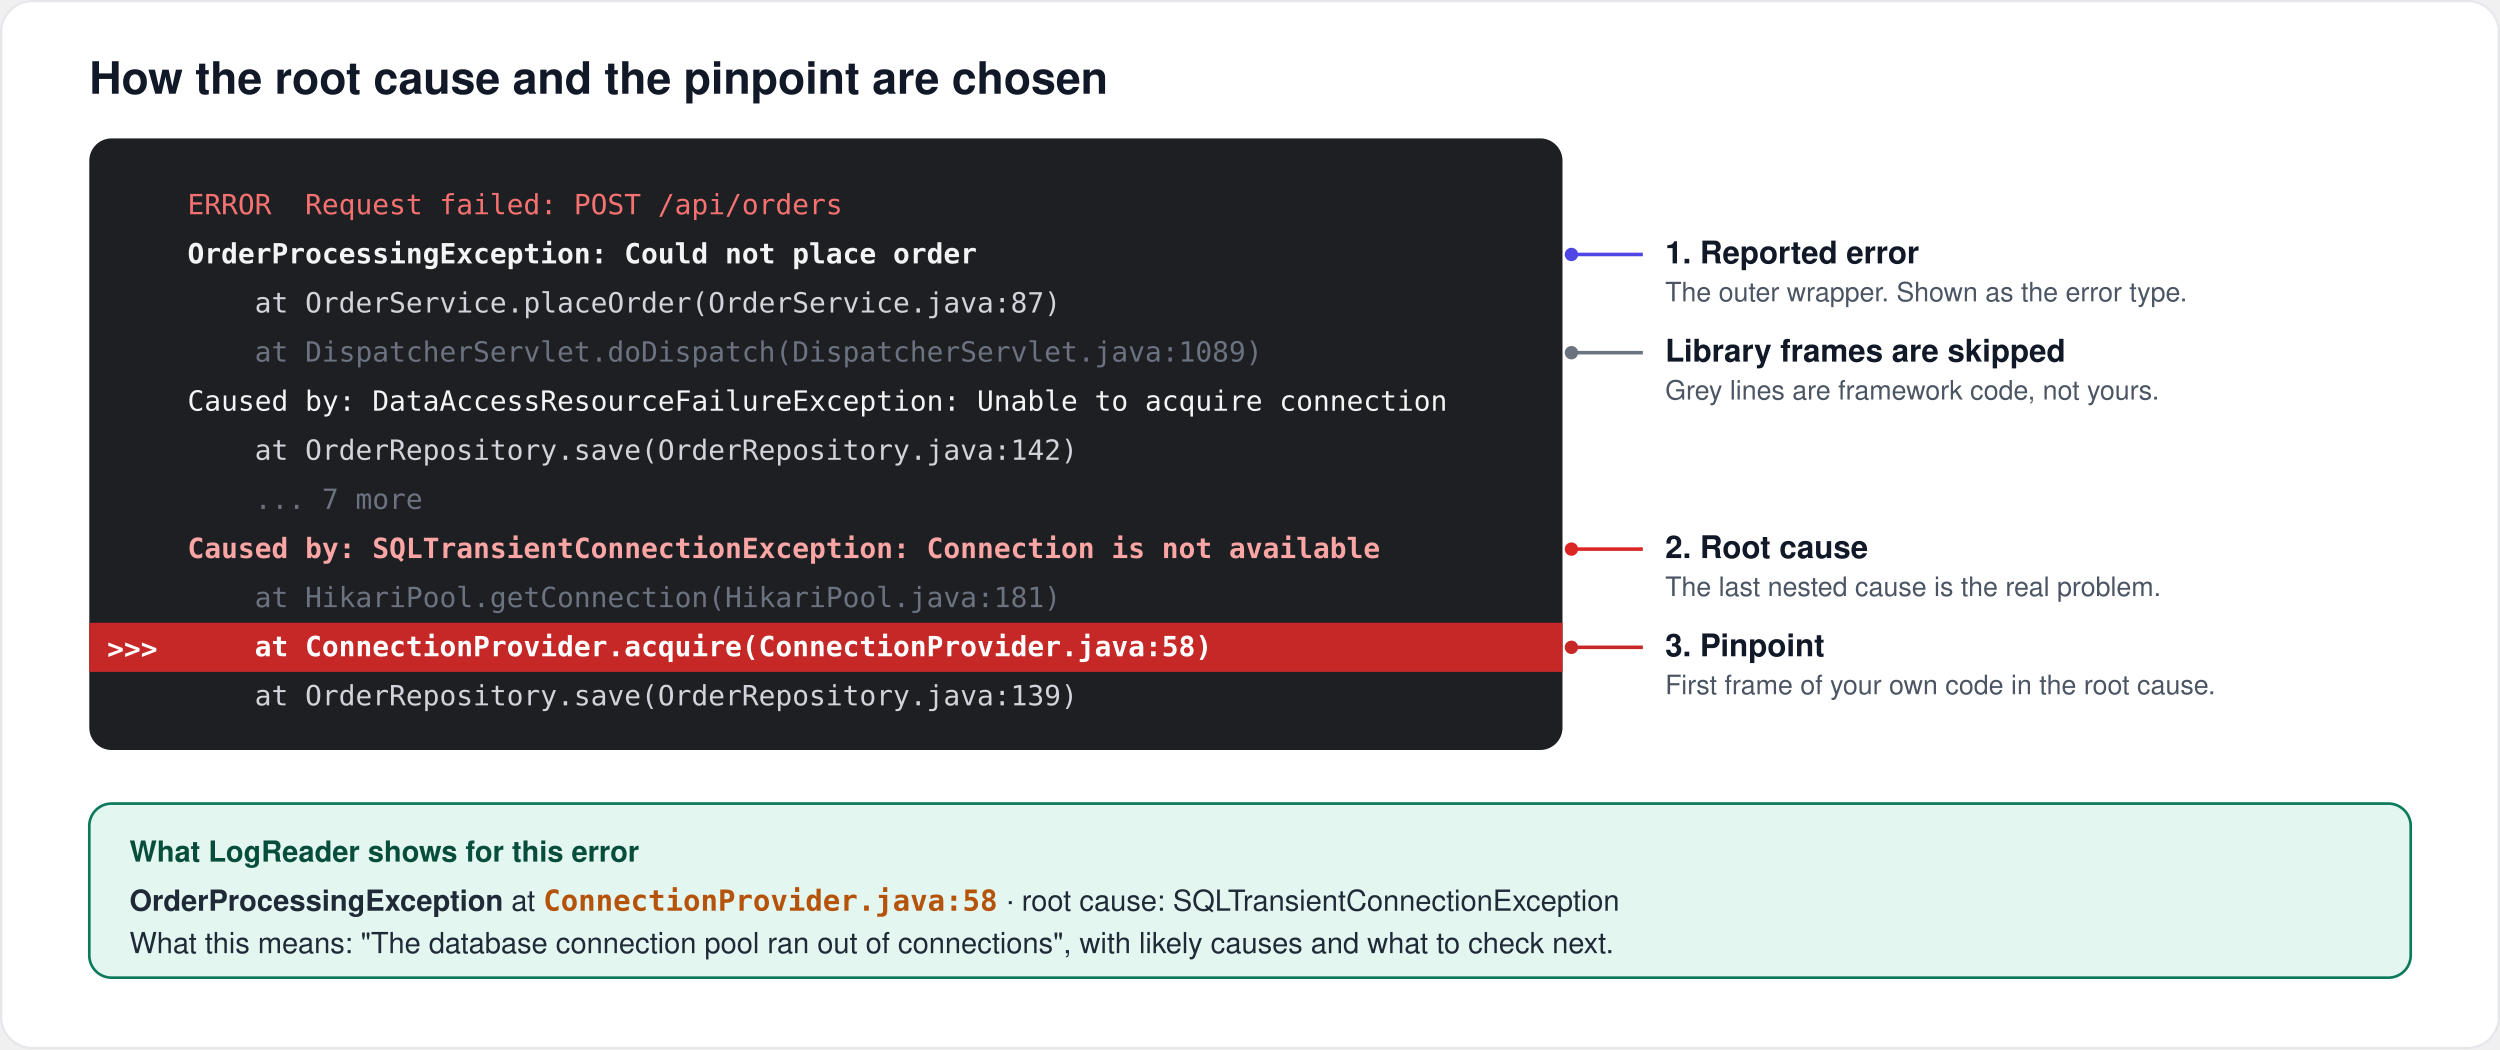
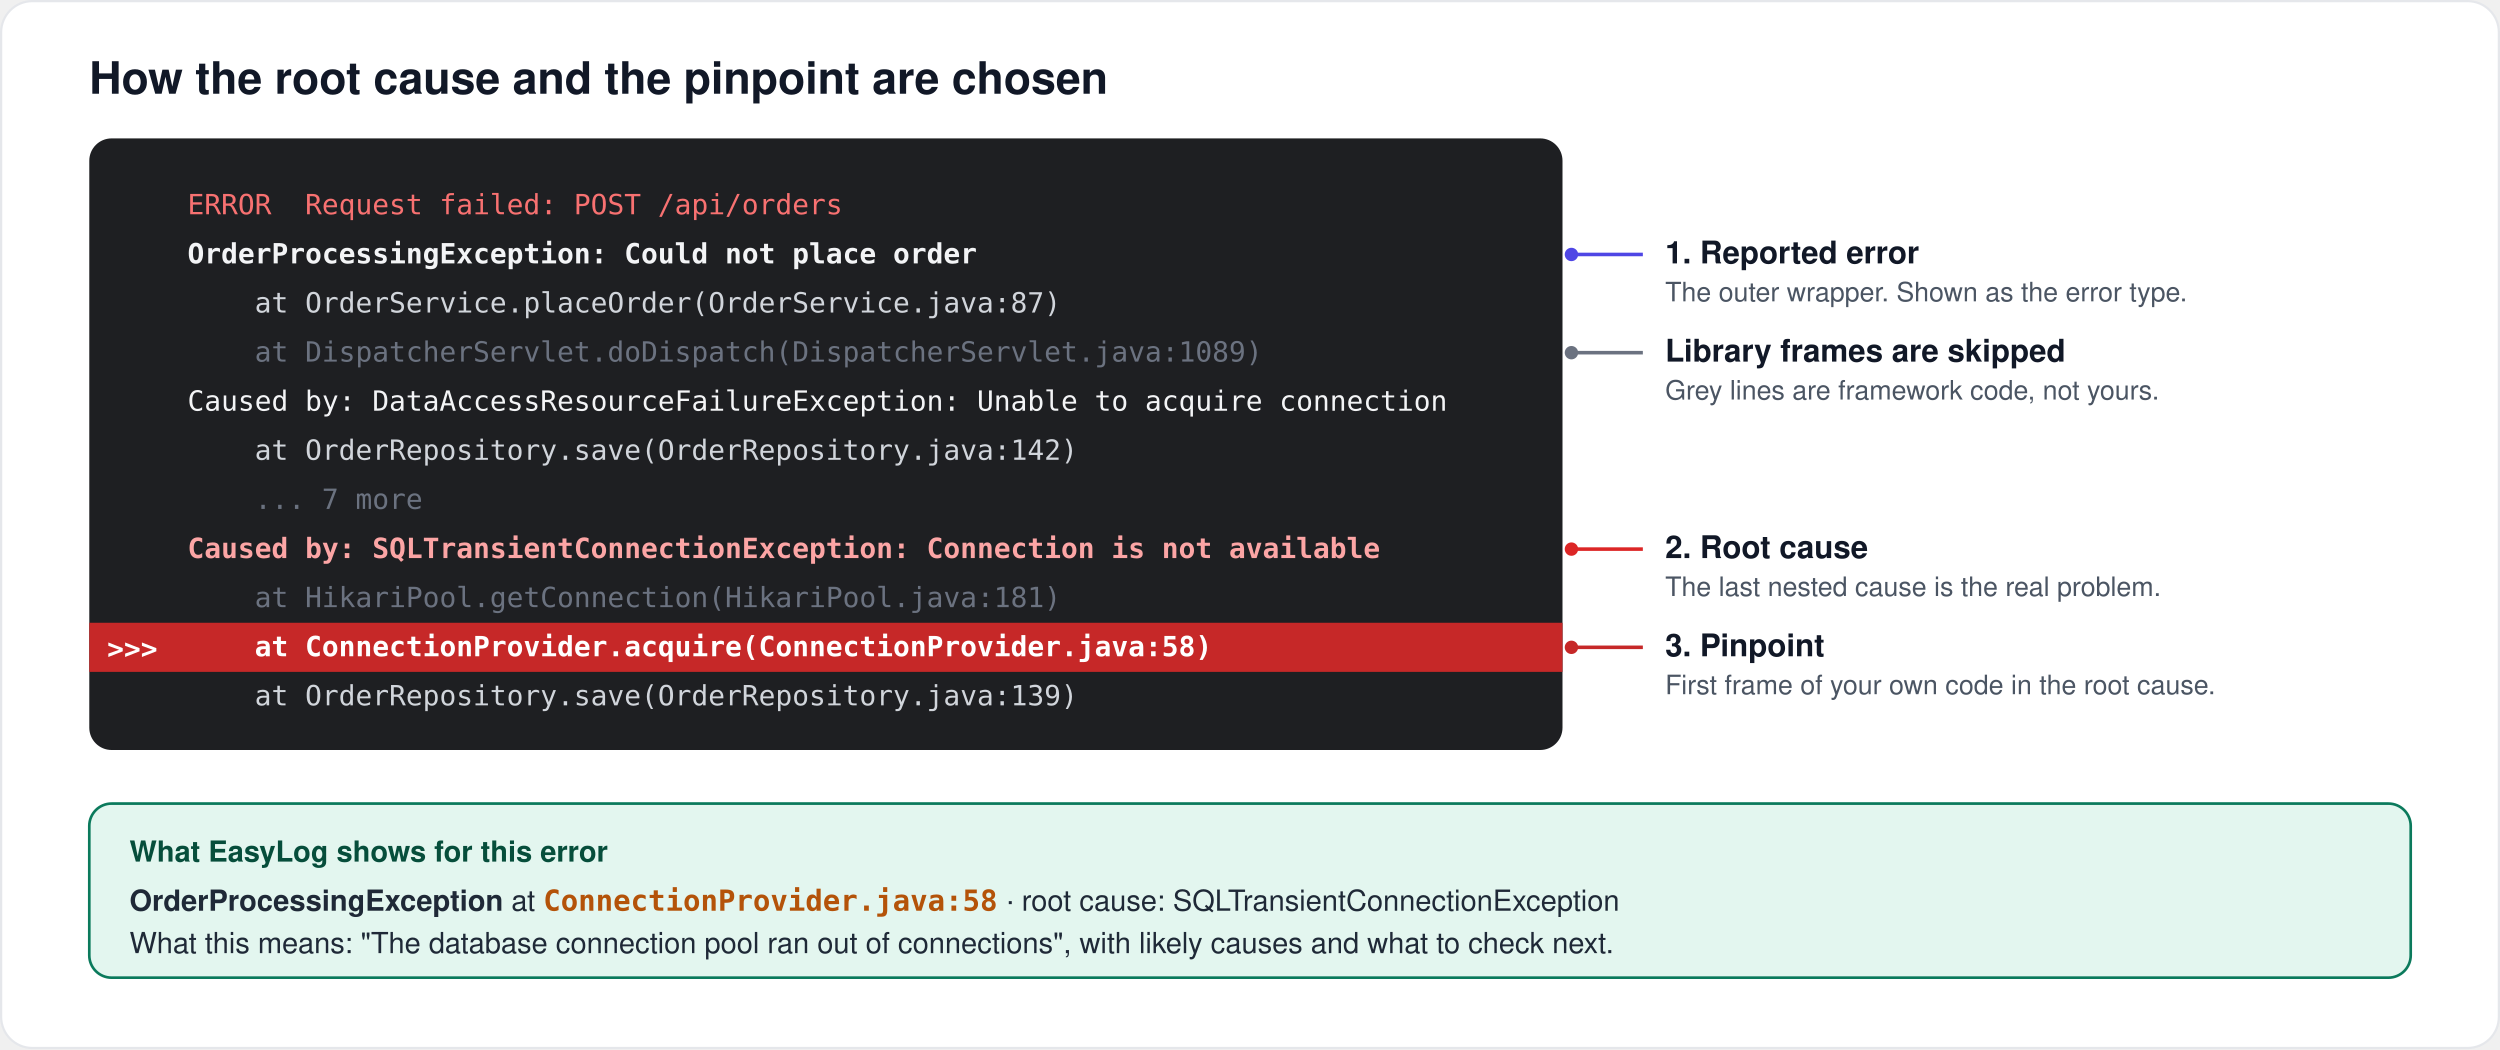
<svg xmlns="http://www.w3.org/2000/svg" viewBox="0 0 1120 470" width="1120" height="470" role="img">
  <rect x="0.5" y="0.5" width="1119" height="469" rx="14" fill="#FFFFFF" stroke="#E5E7EB" />
  <text x="40" y="42" font-family="-apple-system, 'Segoe UI', Helvetica, Arial, sans-serif" font-size="20" font-weight="700" fill="#111827">How the root cause and the pinpoint are chosen</text>
  <rect x="40" y="62" width="660" height="274" rx="10" fill="#1E1F22" />
  <rect x="40" y="279" width="660" height="22" fill="#C62828" />
  <text x="48" y="295" font-family="'SF Mono', Menlo, Consolas, 'DejaVu Sans Mono', monospace" font-size="12.5" font-weight="700" fill="#FFFFFF">&gt;&gt;&gt;</text>
  <text x="84" y="96" font-family="'SF Mono', Menlo, Consolas, 'DejaVu Sans Mono', monospace" font-size="12.5" fill="#F87171" xml:space="preserve">ERROR  Request failed: POST /api/orders</text>
  <text x="84" y="118" font-family="'SF Mono', Menlo, Consolas, 'DejaVu Sans Mono', monospace" font-size="12.5" font-weight="700" fill="#F3F4F6" xml:space="preserve">OrderProcessingException: Could not place order</text>
  <text x="84" y="140" font-family="'SF Mono', Menlo, Consolas, 'DejaVu Sans Mono', monospace" font-size="12.5" fill="#D1D5DB" xml:space="preserve">    at OrderService.placeOrder(OrderService.java:87)</text>
  <text x="84" y="162" font-family="'SF Mono', Menlo, Consolas, 'DejaVu Sans Mono', monospace" font-size="12.5" fill="#6B7280" xml:space="preserve">    at DispatcherServlet.doDispatch(DispatcherServlet.java:1089)</text>
  <text x="84" y="184" font-family="'SF Mono', Menlo, Consolas, 'DejaVu Sans Mono', monospace" font-size="12.5" fill="#F3F4F6" xml:space="preserve">Caused by: DataAccessResourceFailureException: Unable to acquire connection</text>
  <text x="84" y="206" font-family="'SF Mono', Menlo, Consolas, 'DejaVu Sans Mono', monospace" font-size="12.5" fill="#D1D5DB" xml:space="preserve">    at OrderRepository.save(OrderRepository.java:142)</text>
  <text x="84" y="228" font-family="'SF Mono', Menlo, Consolas, 'DejaVu Sans Mono', monospace" font-size="12.5" fill="#6B7280" xml:space="preserve">    ... 7 more</text>
  <text x="84" y="250" font-family="'SF Mono', Menlo, Consolas, 'DejaVu Sans Mono', monospace" font-size="12.5" font-weight="700" fill="#FCA5A5" xml:space="preserve">Caused by: SQLTransientConnectionException: Connection is not available</text>
  <text x="84" y="272" font-family="'SF Mono', Menlo, Consolas, 'DejaVu Sans Mono', monospace" font-size="12.5" fill="#6B7280" xml:space="preserve">    at HikariPool.getConnection(HikariPool.java:181)</text>
  <text x="84" y="294" font-family="'SF Mono', Menlo, Consolas, 'DejaVu Sans Mono', monospace" font-size="12.5" font-weight="700" fill="#FFFFFF" xml:space="preserve">    at ConnectionProvider.acquire(ConnectionProvider.java:58)</text>
  <text x="84" y="316" font-family="'SF Mono', Menlo, Consolas, 'DejaVu Sans Mono', monospace" font-size="12.5" fill="#D1D5DB" xml:space="preserve">    at OrderRepository.save(OrderRepository.java:139)</text>
  <line x1="704" y1="114" x2="736" y2="114" stroke="#4F46E5" stroke-width="1.6" />
  <circle cx="704" cy="114" r="3" fill="#4F46E5" />
  <text x="746" y="118" font-family="-apple-system, 'Segoe UI', Helvetica, Arial, sans-serif" font-size="14" font-weight="700" fill="#111827">1.  Reported error</text>
  <text x="746" y="135" font-family="-apple-system, 'Segoe UI', Helvetica, Arial, sans-serif" font-size="12" fill="#4B5563">The outer wrapper. Shown as the error type.</text>
  <line x1="704" y1="158" x2="736" y2="158" stroke="#6B7280" stroke-width="1.6" />
  <circle cx="704" cy="158" r="3" fill="#6B7280" />
  <text x="746" y="162" font-family="-apple-system, 'Segoe UI', Helvetica, Arial, sans-serif" font-size="14" font-weight="700" fill="#111827">Library frames are skipped</text>
  <text x="746" y="179" font-family="-apple-system, 'Segoe UI', Helvetica, Arial, sans-serif" font-size="12" fill="#4B5563">Grey lines are framework code, not yours.</text>
  <line x1="704" y1="246" x2="736" y2="246" stroke="#DC2626" stroke-width="1.6" />
  <circle cx="704" cy="246" r="3" fill="#DC2626" />
  <text x="746" y="250" font-family="-apple-system, 'Segoe UI', Helvetica, Arial, sans-serif" font-size="14" font-weight="700" fill="#111827">2.  Root cause</text>
  <text x="746" y="267" font-family="-apple-system, 'Segoe UI', Helvetica, Arial, sans-serif" font-size="12" fill="#4B5563">The last nested cause is the real problem.</text>
  <line x1="704" y1="290" x2="736" y2="290" stroke="#C62828" stroke-width="1.6" />
  <circle cx="704" cy="290" r="3" fill="#C62828" />
  <text x="746" y="294" font-family="-apple-system, 'Segoe UI', Helvetica, Arial, sans-serif" font-size="14" font-weight="700" fill="#111827">3.  Pinpoint</text>
  <text x="746" y="311" font-family="-apple-system, 'Segoe UI', Helvetica, Arial, sans-serif" font-size="12" fill="#4B5563">First frame of your own code in the root cause.</text>
  <rect x="40" y="360" width="1040" height="78" rx="10" fill="#E3F6EF" stroke="#0B7A5C" stroke-width="1.2" />
-   <text x="58" y="386" font-family="-apple-system, 'Segoe UI', Helvetica, Arial, sans-serif" font-size="13" font-weight="700" fill="#064E3B">What LogReader shows for this error</text>
+   <text x="58" y="386" font-family="-apple-system, 'Segoe UI', Helvetica, Arial, sans-serif" font-size="13" font-weight="700" fill="#064E3B">What EasyLog shows for this error</text>
  <text x="58" y="408" font-family="-apple-system, 'Segoe UI', Helvetica, Arial, sans-serif" font-size="13" fill="#1F2937">
    <tspan font-weight="700">OrderProcessingException</tspan> at <tspan font-family="'SF Mono', Menlo, Consolas, 'DejaVu Sans Mono', monospace" font-weight="700" fill="#B45309">ConnectionProvider.java:58</tspan>  ·  root cause: SQLTransientConnectionException</text>
  <text x="58" y="427" font-family="-apple-system, 'Segoe UI', Helvetica, Arial, sans-serif" font-size="13" fill="#1F2937">What this means: "The database connection pool ran out of connections", with likely causes and what to check next.</text>
</svg>
